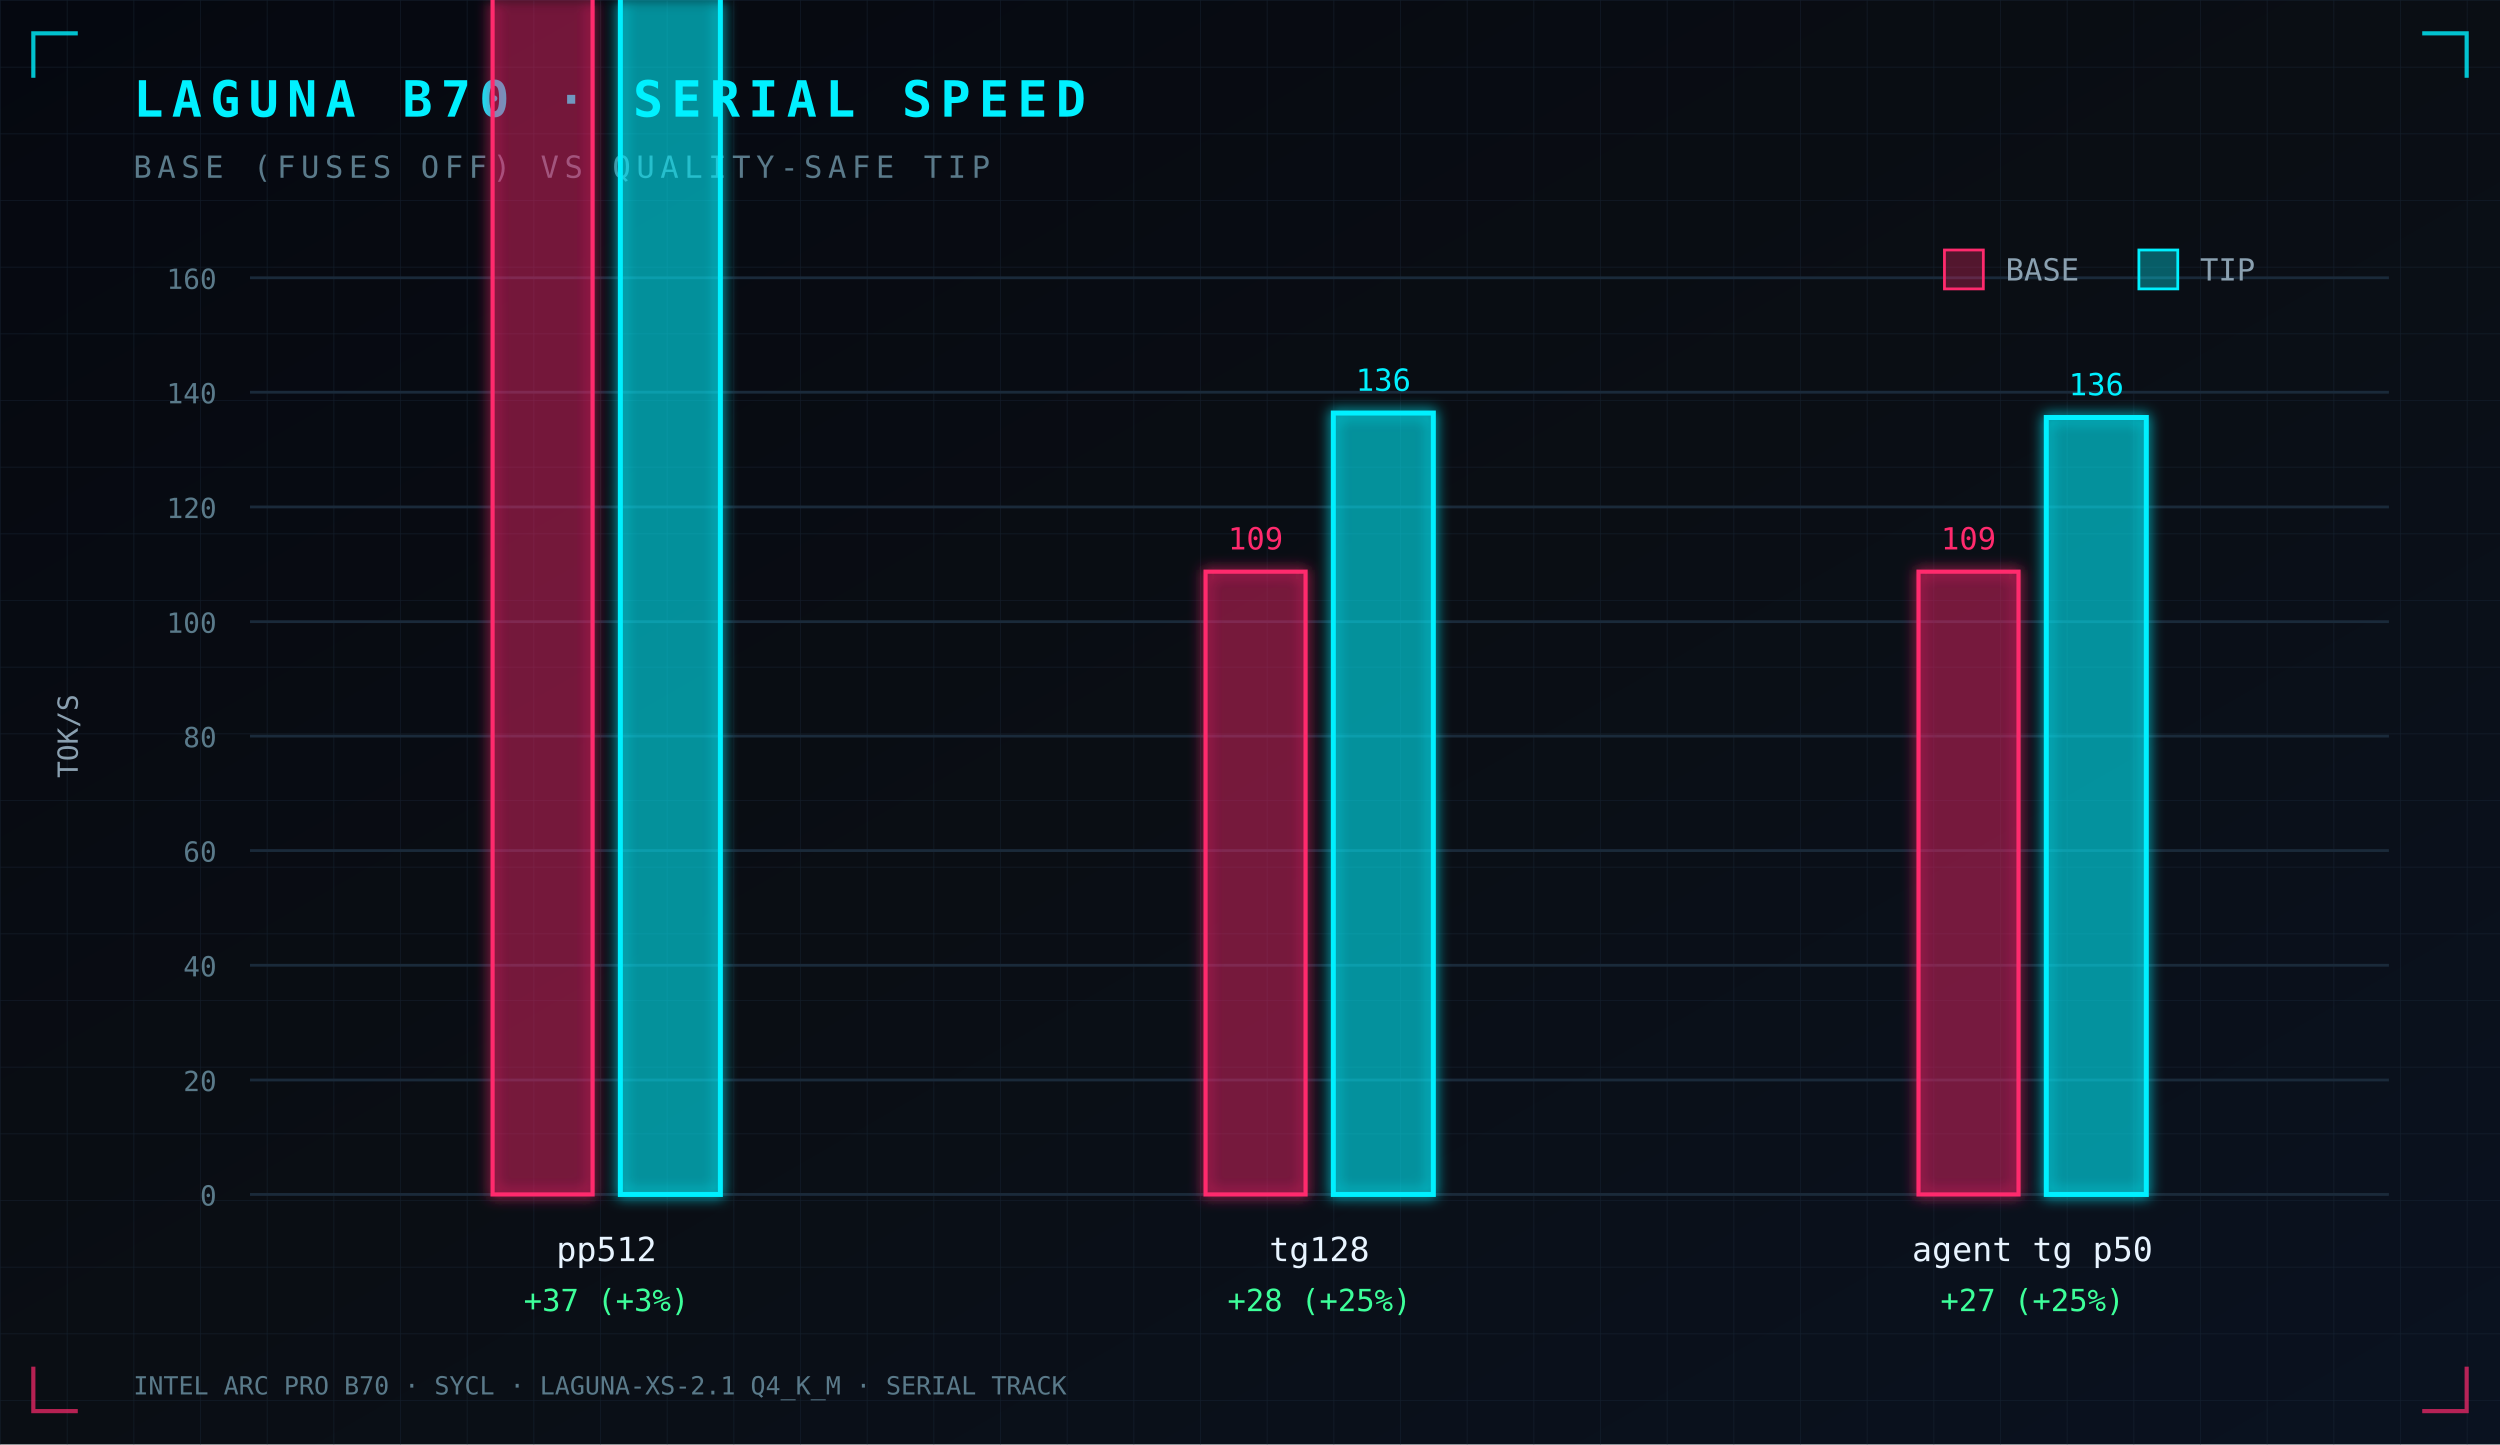
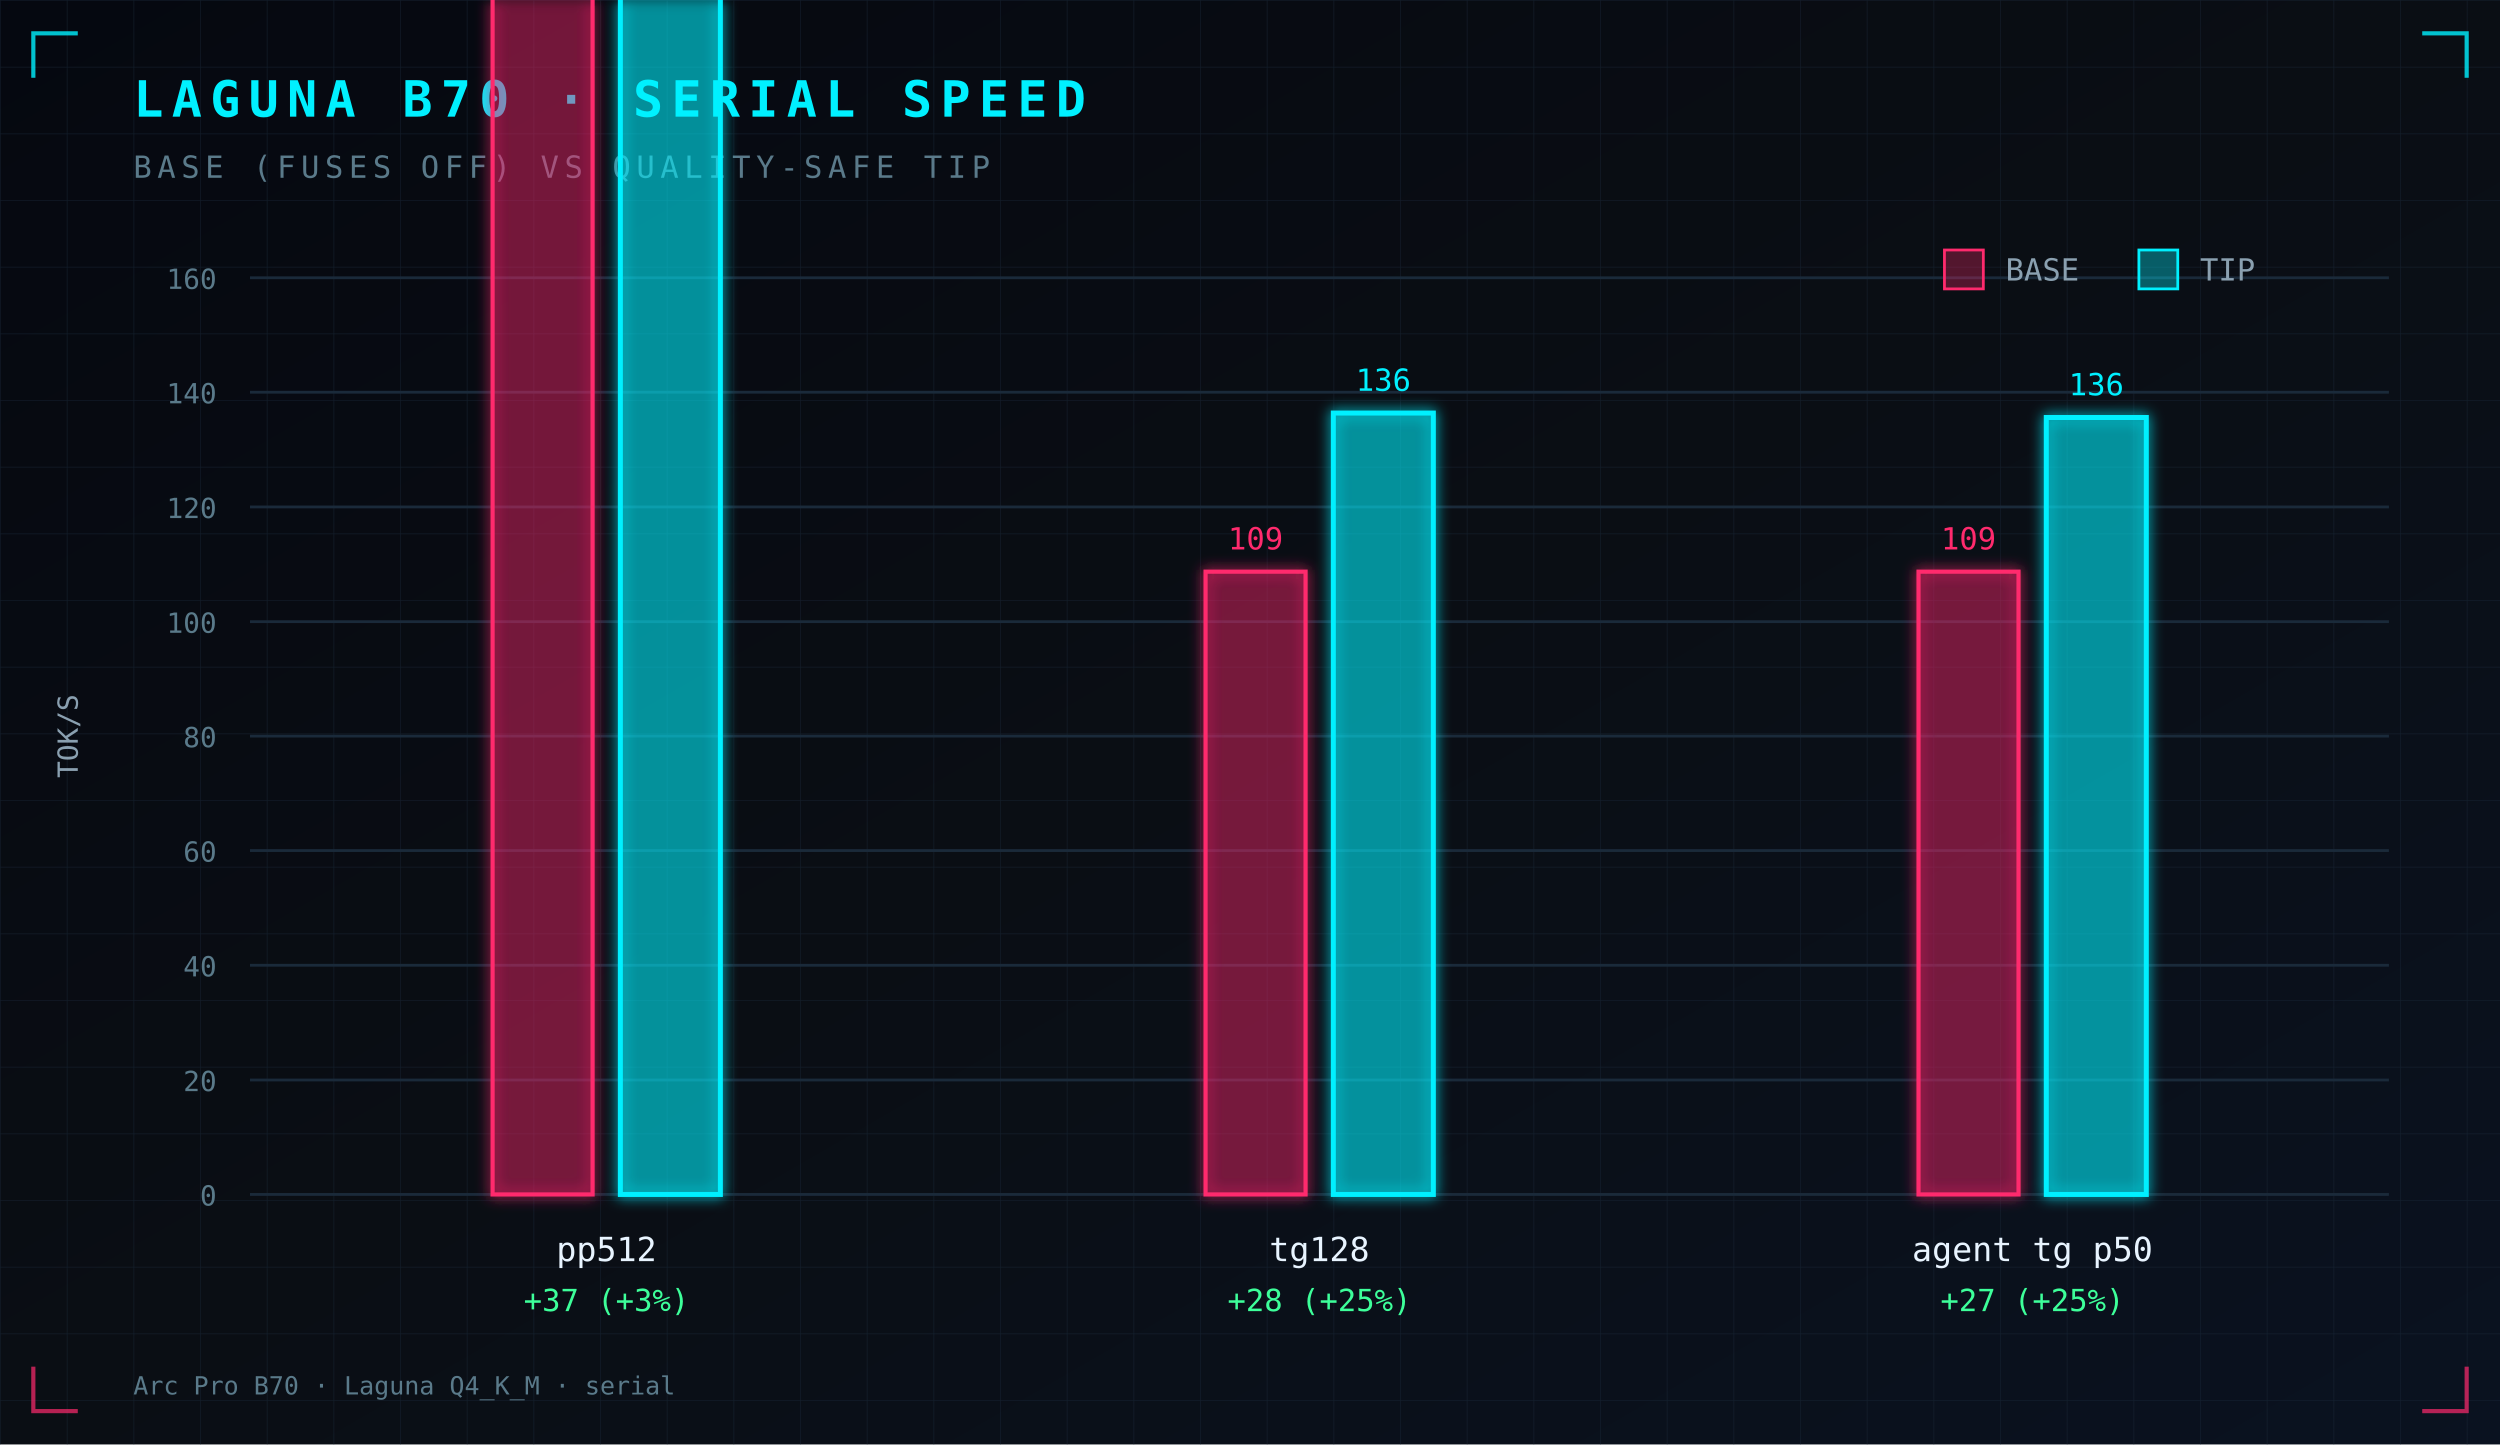
<svg xmlns="http://www.w3.org/2000/svg" width="900" height="520" viewBox="0 0 900 520">
  <defs>
    <linearGradient id="bgGrad" x1="0" y1="0" x2="1" y2="1">
      <stop offset="0%" stop-color="#050810" />
      <stop offset="50%" stop-color="#0a0e14" />
      <stop offset="100%" stop-color="#0a1220" />
    </linearGradient>
    <filter id="glowCyan" x="-50%" y="-50%" width="200%" height="200%">
      <feGaussianBlur stdDeviation="2.5" result="b" />
      <feMerge>
        <feMergeNode in="b" />
        <feMergeNode in="SourceGraphic" />
      </feMerge>
    </filter>
    <filter id="glowMag" x="-50%" y="-50%" width="200%" height="200%">
      <feGaussianBlur stdDeviation="2.5" result="b" />
      <feMerge>
        <feMergeNode in="b" />
        <feMergeNode in="SourceGraphic" />
      </feMerge>
    </filter>
    <pattern id="grid" width="24" height="24" patternUnits="userSpaceOnUse">
      <path d="M 24 0 L 0 0 0 24" fill="none" stroke="#1a2a3a" stroke-width="0.5" opacity="0.6" />
    </pattern>
  </defs>
  <rect width="900" height="520" fill="url(#bgGrad)" />
  <rect width="900" height="520" fill="url(#grid)" opacity="0.9" />
  <path d="M12 28 L12 12 L28 12" fill="none" stroke="#00f0ff" stroke-width="1.5" opacity="0.8" />
  <path d="M888 28 L888 12 L872 12" fill="none" stroke="#00f0ff" stroke-width="1.5" opacity="0.8" />
  <path d="M12 492 L12 508 L28 508" fill="none" stroke="#ff2a6d" stroke-width="1.5" opacity="0.7" />
  <path d="M888 492 L888 508 L872 508" fill="none" stroke="#ff2a6d" stroke-width="1.5" opacity="0.7" />
  <text x="48" y="42" fill="#00f0ff" font-family="ui-monospace, SFMono-Regular, Menlo, monospace" font-size="18" font-weight="700" letter-spacing="3">LAGUNA B70 · SERIAL SPEED</text>
  <text x="48" y="64" fill="#5a7a8a" font-family="ui-monospace, monospace" font-size="11" letter-spacing="2">BASE (FUSES OFF)  VS  QUALITY-SAFE TIP</text>
  <line x1="90" y1="430.0" x2="860" y2="430.0" stroke="#1a2a3a" stroke-width="1" />
  <text x="78" y="434.0" fill="#5a7a8a" font-family="monospace" font-size="10" text-anchor="end">0</text>
  <line x1="90" y1="388.8" x2="860" y2="388.8" stroke="#1a2a3a" stroke-width="1" />
  <text x="78" y="392.8" fill="#5a7a8a" font-family="monospace" font-size="10" text-anchor="end">20</text>
  <line x1="90" y1="347.5" x2="860" y2="347.5" stroke="#1a2a3a" stroke-width="1" />
  <text x="78" y="351.5" fill="#5a7a8a" font-family="monospace" font-size="10" text-anchor="end">40</text>
  <line x1="90" y1="306.2" x2="860" y2="306.2" stroke="#1a2a3a" stroke-width="1" />
  <text x="78" y="310.2" fill="#5a7a8a" font-family="monospace" font-size="10" text-anchor="end">60</text>
  <line x1="90" y1="265.0" x2="860" y2="265.0" stroke="#1a2a3a" stroke-width="1" />
  <text x="78" y="269.0" fill="#5a7a8a" font-family="monospace" font-size="10" text-anchor="end">80</text>
  <line x1="90" y1="223.8" x2="860" y2="223.8" stroke="#1a2a3a" stroke-width="1" />
  <text x="78" y="227.8" fill="#5a7a8a" font-family="monospace" font-size="10" text-anchor="end">100</text>
  <line x1="90" y1="182.5" x2="860" y2="182.5" stroke="#1a2a3a" stroke-width="1" />
  <text x="78" y="186.5" fill="#5a7a8a" font-family="monospace" font-size="10" text-anchor="end">120</text>
  <line x1="90" y1="141.2" x2="860" y2="141.2" stroke="#1a2a3a" stroke-width="1" />
  <text x="78" y="145.2" fill="#5a7a8a" font-family="monospace" font-size="10" text-anchor="end">140</text>
  <line x1="90" y1="100.0" x2="860" y2="100.0" stroke="#1a2a3a" stroke-width="1" />
  <text x="78" y="104.0" fill="#5a7a8a" font-family="monospace" font-size="10" text-anchor="end">160</text>
  <text x="28" y="265.0" fill="#8aa0b0" font-family="monospace" font-size="10" transform="rotate(-90 28 265.0)" text-anchor="middle">TOK/S</text>
  <rect x="177.333" y="-1941.7" width="36" height="2371.7" fill="#ff2a6d" fill-opacity="0.25" stroke="#ff2a6d" stroke-width="1.5" filter="url(#glowMag)" />
  <text x="195.333" y="-1949.7" fill="#ff2a6d" font-family="monospace" font-size="11" text-anchor="middle">1150</text>
  <rect x="223.333" y="-2018.0" width="36" height="2448.0" fill="#00f0ff" fill-opacity="0.35" stroke="#00f0ff" stroke-width="1.8" filter="url(#glowCyan)" />
  <text x="241.333" y="-2026.0" fill="#00f0ff" font-family="monospace" font-size="11" text-anchor="middle">1187</text>
  <text x="218.333" y="454" fill="#e8f4ff" font-family="monospace" font-size="12" text-anchor="middle">pp512</text>
  <text x="218.333" y="472" fill="#3dff9a" font-family="monospace" font-size="11" text-anchor="middle">+37  (+3%)</text>
  <rect x="434.0" y="205.8" width="36" height="224.2" fill="#ff2a6d" fill-opacity="0.25" stroke="#ff2a6d" stroke-width="1.5" filter="url(#glowMag)" />
  <text x="452.0" y="197.8" fill="#ff2a6d" font-family="monospace" font-size="11" text-anchor="middle">109</text>
  <rect x="480.0" y="148.7" width="36" height="281.3" fill="#00f0ff" fill-opacity="0.35" stroke="#00f0ff" stroke-width="1.8" filter="url(#glowCyan)" />
  <text x="498.0" y="140.7" fill="#00f0ff" font-family="monospace" font-size="11" text-anchor="middle">136</text>
  <text x="475.0" y="454" fill="#e8f4ff" font-family="monospace" font-size="12" text-anchor="middle">tg128</text>
  <text x="475.0" y="472" fill="#3dff9a" font-family="monospace" font-size="11" text-anchor="middle">+28  (+25%)</text>
  <rect x="690.667" y="205.8" width="36" height="224.2" fill="#ff2a6d" fill-opacity="0.25" stroke="#ff2a6d" stroke-width="1.5" filter="url(#glowMag)" />
  <text x="708.667" y="197.8" fill="#ff2a6d" font-family="monospace" font-size="11" text-anchor="middle">109</text>
  <rect x="736.667" y="150.3" width="36" height="279.7" fill="#00f0ff" fill-opacity="0.35" stroke="#00f0ff" stroke-width="1.8" filter="url(#glowCyan)" />
  <text x="754.667" y="142.3" fill="#00f0ff" font-family="monospace" font-size="11" text-anchor="middle">136</text>
  <text x="731.667" y="454" fill="#e8f4ff" font-family="monospace" font-size="12" text-anchor="middle">agent tg p50</text>
  <text x="731.667" y="472" fill="#3dff9a" font-family="monospace" font-size="11" text-anchor="middle">+27  (+25%)</text>
  <rect x="700" y="90" width="14" height="14" fill="#ff2a6d" fill-opacity="0.3" stroke="#ff2a6d" />
  <text x="722" y="101" fill="#8aa0b0" font-family="monospace" font-size="11">BASE</text>
  <rect x="770" y="90" width="14" height="14" fill="#00f0ff" fill-opacity="0.35" stroke="#00f0ff" />
  <text x="792" y="101" fill="#8aa0b0" font-family="monospace" font-size="11">TIP</text>
-   <text x="48" y="502" fill="#5a7a8a" font-family="monospace" font-size="9">INTEL ARC PRO B70 · SYCL · LAGUNA-XS-2.1 Q4_K_M · SERIAL TRACK</text>
+   <text x="48" y="502" fill="#5a7a8a" font-family="monospace" font-size="9">Arc Pro B70 · Laguna Q4_K_M · serial</text>
</svg>
